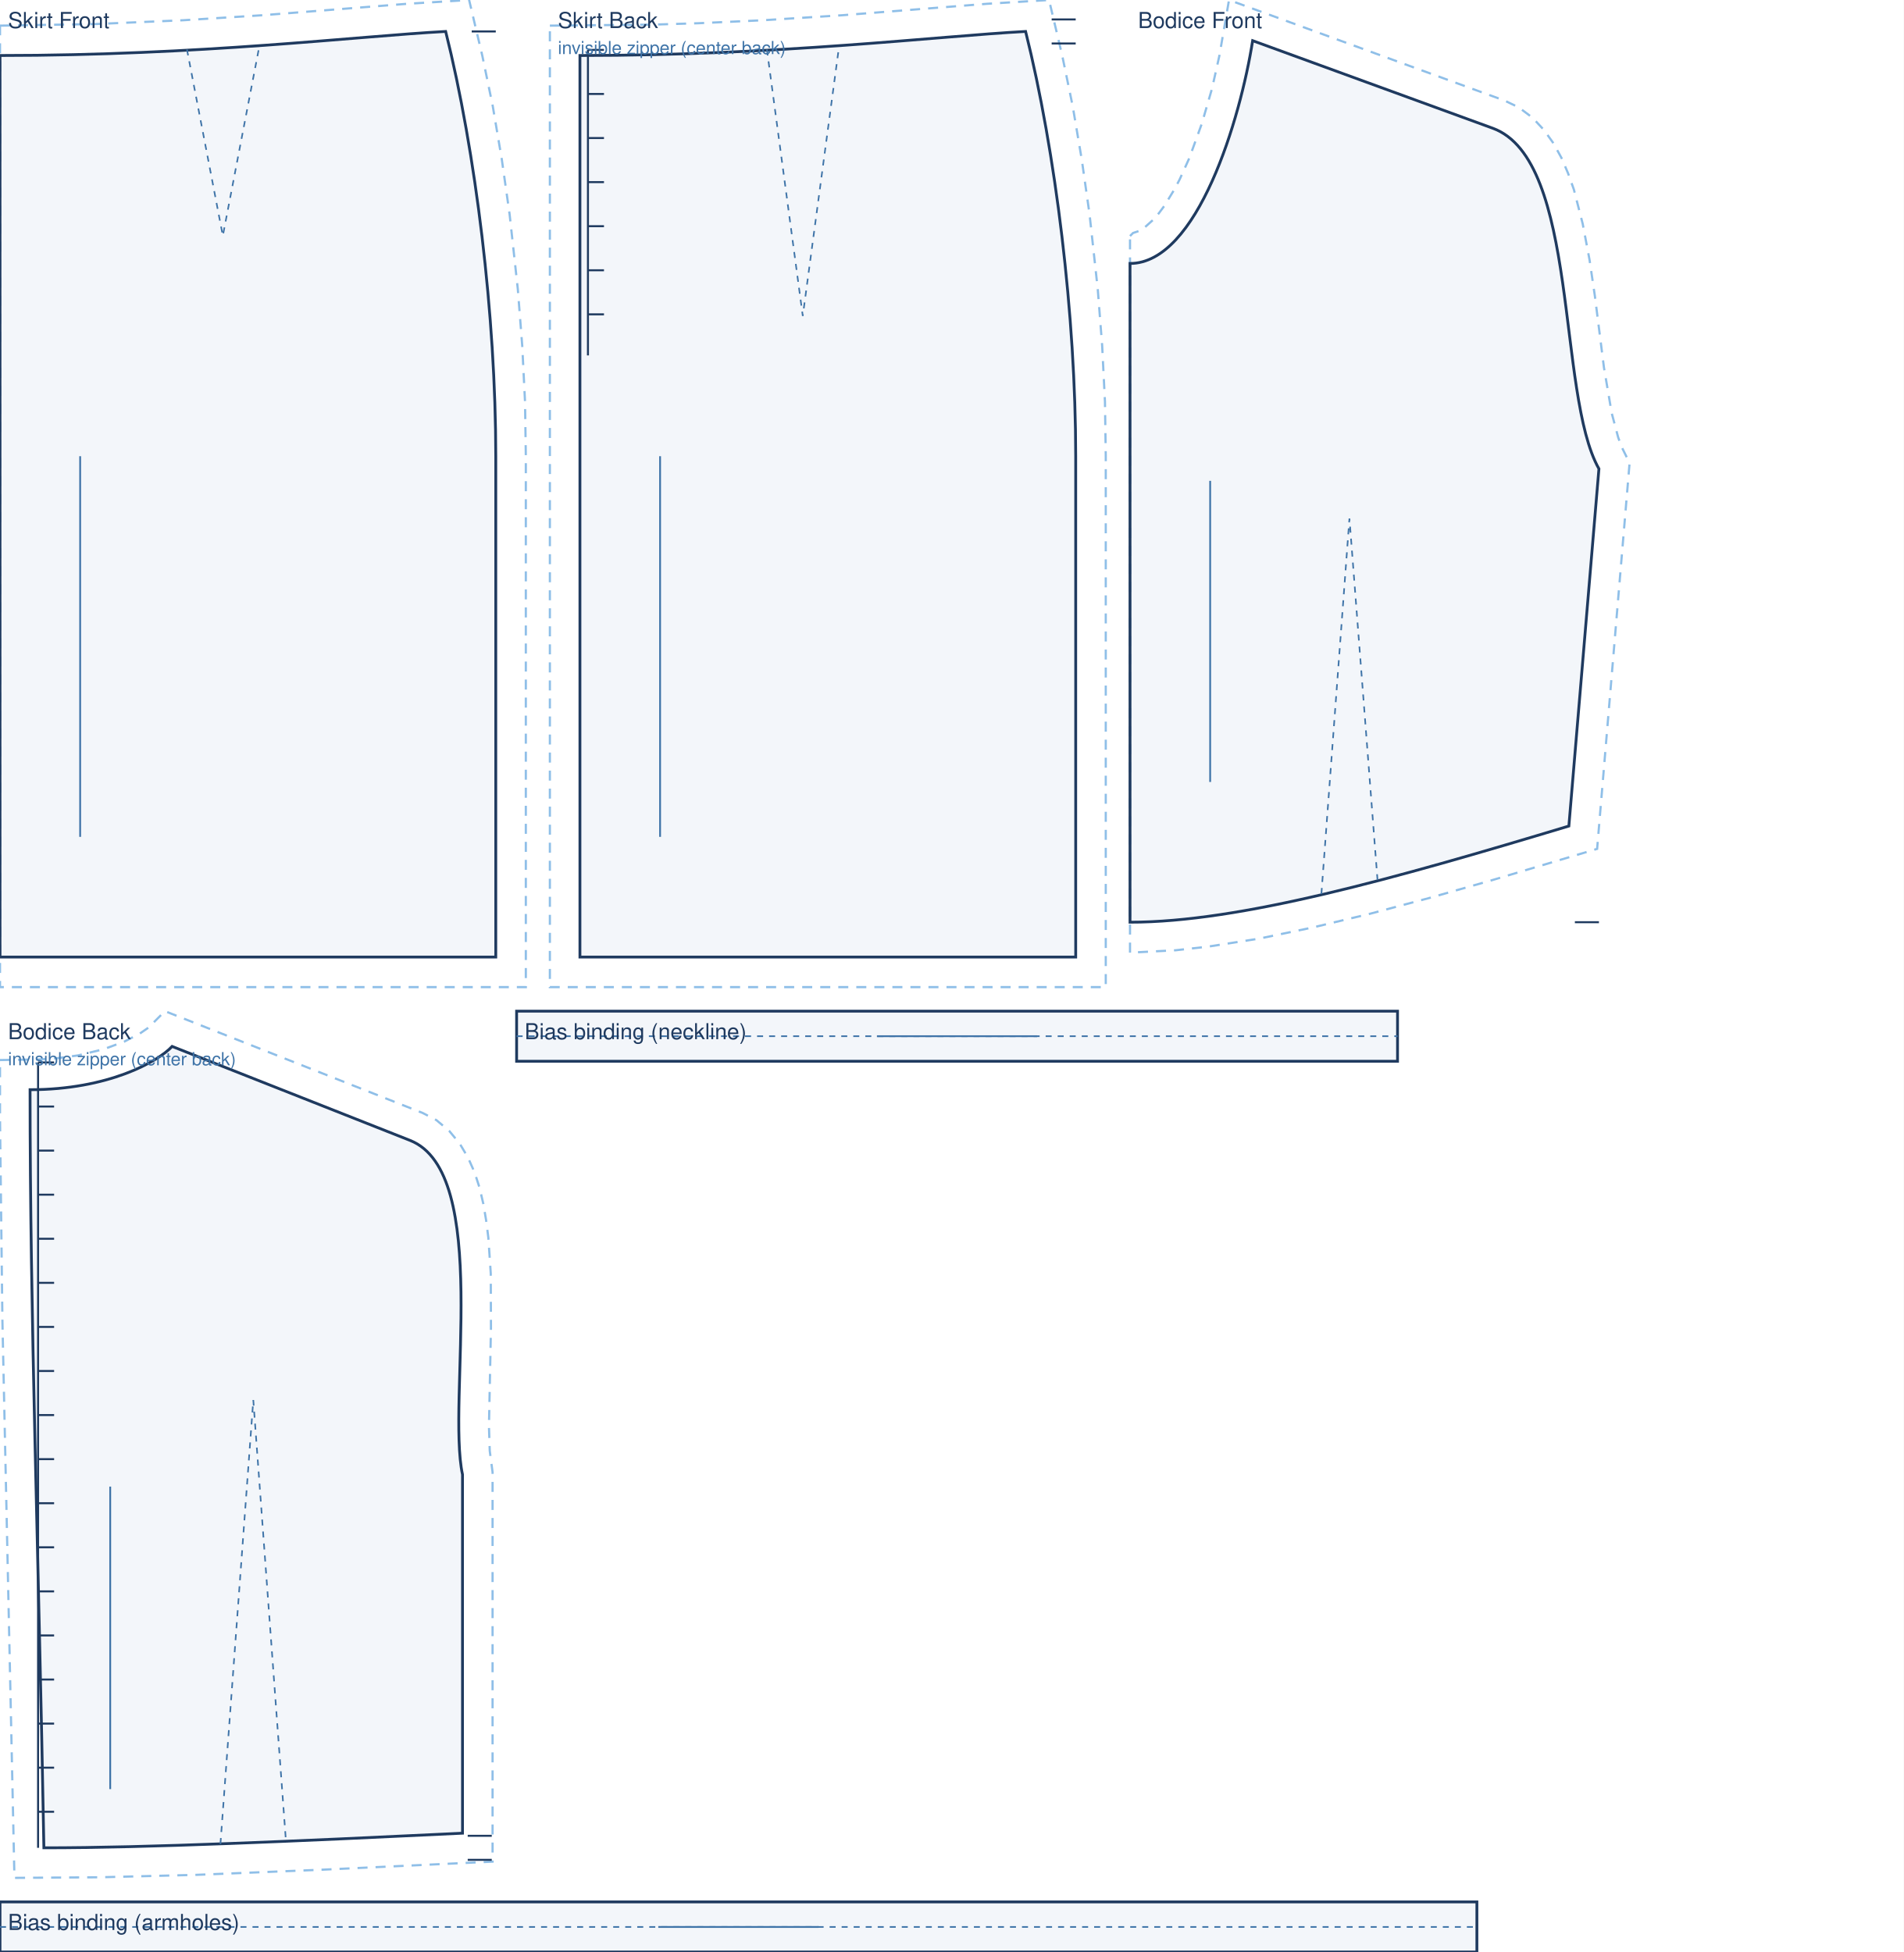
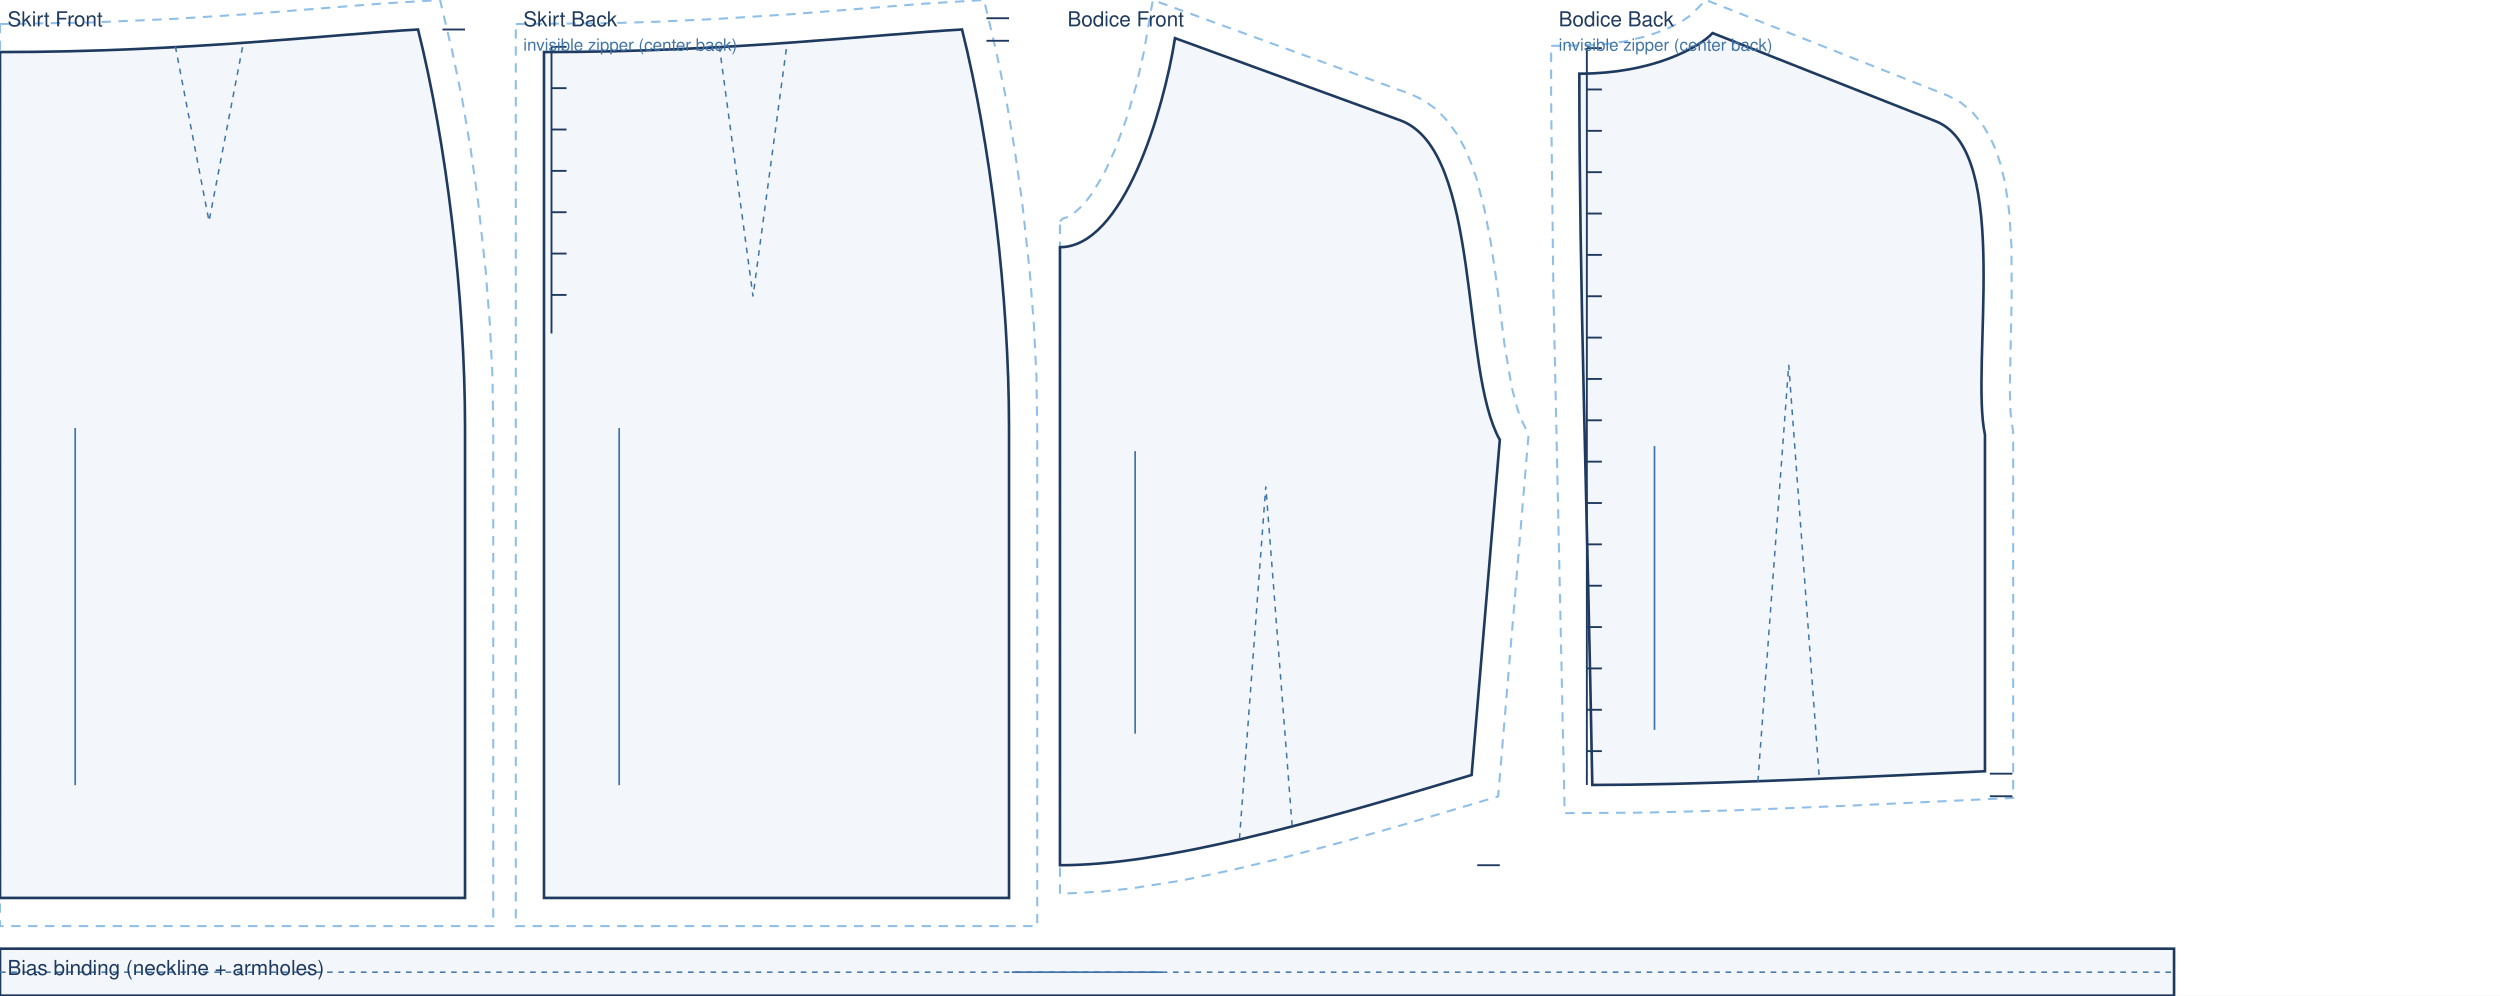
- <svg xmlns="http://www.w3.org/2000/svg" viewBox="0 0 950.0 974.3" width="100%" role="img">
-   <rect width="950.0" height="974.3" fill="#fff" />
+ <svg xmlns="http://www.w3.org/2000/svg" viewBox="0 0 1330.0 529.7" width="100%" role="img">
+   <rect width="1330.0" height="529.7" fill="#fff" />
  <path transform="translate(0.0 27.7)" d="M 0.0 -14.9 L 47.7 -15.7 L 91.5 -17.6 L 131.0 -20.1 L 203.1 -25.8 L 234.1 -27.7 L 240.7 0.2 L 245.9 25.3 L 250.4 51.8 L 254.3 79.2 L 258.4 116.6 L 260.6 144.8 L 262.0 172.8 L 262.4 200.0 L 262.4 465.0 L 0.0 465.0 Z" fill="none" stroke="#8fbfe8" stroke-width="1.1" stroke-dasharray="5 4" />
  <path transform="translate(0.0 27.7)" d="M 0.0 0.0 C 100.1 0.0 178.0 -9.6 222.4 -12.0 C 237.4 48.0 247.4 130.0 247.4 200.0 L 247.4 450.0 C 148.5 450.0 74.2 450.0 0.0 450.0 L 0.0 0.0 Z" fill="rgba(63,116,168,.06)" stroke="#1f3a5f" stroke-width="1.4" />
  <path transform="translate(0.0 27.7)" d="M 93.3 -3.0 L 111.2 90.0 L 129.1 -3.0" fill="none" stroke="#3f74a8" stroke-width="0.8" stroke-dasharray="3 3" />
  <path transform="translate(0.0 27.7)" d="M 247.4 -12.0 L 235.4 -12.0" fill="none" stroke="#1f3a5f" stroke-width="1.0" />
  <line transform="translate(0.0 27.7)" x1="40.0" y1="200.0" x2="40.0" y2="390.0" stroke="#3f74a8" stroke-width="0.9" />
  <text transform="translate(0.0 27.7)" x="4.0" y="-13.7" font-family="Helvetica,Arial,sans-serif" font-size="11" fill="#1f3a5f">Skirt Front</text>
  <path transform="translate(289.4 27.7)" d="M -15.0 -14.9 L 36.1 -15.4 L 59.0 -16.1 L 91.5 -17.6 L 131.0 -20.1 L 203.1 -25.8 L 234.1 -27.7 L 240.7 0.2 L 245.9 25.3 L 250.4 51.8 L 254.3 79.2 L 258.4 116.6 L 260.6 144.8 L 262.0 172.8 L 262.4 200.0 L 262.4 465.0 L -15.0 465.0 Z" fill="none" stroke="#8fbfe8" stroke-width="1.1" stroke-dasharray="5 4" />
  <path transform="translate(289.4 27.7)" d="M 0.0 0.0 C 100.1 0.0 178.0 -9.6 222.4 -12.0 C 237.4 48.0 247.4 130.0 247.4 200.0 L 247.4 450.0 C 148.5 450.0 74.2 450.0 0.0 450.0 L 0.0 0.0 Z" fill="rgba(63,116,168,.06)" stroke="#1f3a5f" stroke-width="1.4" />
  <path transform="translate(289.4 27.7)" d="M 93.3 -3.0 L 111.2 130.0 L 129.1 -3.0" fill="none" stroke="#3f74a8" stroke-width="0.8" stroke-dasharray="3 3" />
  <path transform="translate(289.4 27.7)" d="M 247.4 -18.0 L 235.4 -18.0 M 247.4 -6.0 L 235.4 -6.0 M 4.0 -2.8 L 4.0 149.7 M 4.0 -2.8 L 12.0 -2.8 M 4.0 19.2 L 12.0 19.2 M 4.0 41.2 L 12.0 41.2 M 4.0 63.2 L 12.0 63.2 M 4.0 85.2 L 12.0 85.2 M 4.0 107.2 L 12.0 107.2 M 4.0 129.2 L 12.0 129.2" fill="none" stroke="#1f3a5f" stroke-width="1.0" />
  <line transform="translate(289.4 27.7)" x1="40.0" y1="200.0" x2="40.0" y2="390.0" stroke="#3f74a8" stroke-width="0.9" />
  <text transform="translate(289.4 27.7)" x="-11.0" y="-13.7" font-family="Helvetica,Arial,sans-serif" font-size="11" fill="#1f3a5f">Skirt Back</text>
  <text transform="translate(289.4 27.7)" x="-11.0" y="-0.7" font-family="Helvetica,Arial,sans-serif" font-size="9" fill="#3f74a8">invisible zipper (center back)</text>
  <path transform="translate(563.9 20.3)" d="M 0.0 97.5 L 1.5 96.0 L 5.0 94.8 L 7.1 93.4 L 11.9 89.1 L 14.5 86.0 L 17.1 82.5 L 22.3 74.0 L 24.8 69.2 L 29.6 58.6 L 35.8 41.5 L 40.9 24.0 L 44.6 7.5 L 49.4 -20.3 L 186.9 29.9 L 194.0 33.3 L 200.8 38.4 L 206.5 44.5 L 211.3 51.2 L 215.3 58.5 L 218.6 66.2 L 221.5 74.3 L 225.9 91.4 L 229.3 109.3 L 232.0 127.6 L 236.5 163.1 L 240.4 186.0 L 243.6 198.0 L 245.3 202.7 L 249.3 210.8 L 233.1 403.4 L 180.4 419.1 L 149.4 427.9 L 119.7 435.8 L 91.3 442.6 L 64.4 448.2 L 38.9 452.2 L 22.8 454.0 L 0.0 455.2 L 0.0 123.5 Z" fill="none" stroke="#8fbfe8" stroke-width="1.1" stroke-dasharray="5 4" />
  <path transform="translate(563.9 20.3)" d="M 0.0 111.2 C 33.7 111.2 55.1 38.9 61.2 0.0 L 181.0 43.7 C 224.5 59.6 212.8 176.3 234.0 213.7 L 219.0 392.0 C 131.4 418.4 54.8 440.0 0.0 440.0 C 0.0 308.5 0.0 209.8 0.0 111.2 Z" fill="rgba(63,116,168,.06)" stroke="#1f3a5f" stroke-width="1.4" />
  <path transform="translate(563.9 20.3)" d="M 95.5 425.9 L 109.5 238.5 L 123.5 418.8" fill="none" stroke="#3f74a8" stroke-width="0.8" stroke-dasharray="3 3" />
  <path transform="translate(563.9 20.3)" d="M 234.0 440.0 L 222.0 440.0" fill="none" stroke="#1f3a5f" stroke-width="1.0" />
  <line transform="translate(563.9 20.3)" x1="40.0" y1="219.7" x2="40.0" y2="370.0" stroke="#3f74a8" stroke-width="0.9" />
  <text transform="translate(563.9 20.3)" x="4.0" y="-6.3" font-family="Helvetica,Arial,sans-serif" font-size="11" fill="#1f3a5f">Bodice Front</text>
-   <path transform="translate(15.0 522.3)" d="M -15.0 6.8 L 4.4 6.5 L 12.6 6.0 L 23.9 4.5 L 36.7 1.4 L 47.0 -2.4 L 54.6 -6.3 L 59.1 -9.4 L 67.3 -17.6 L 195.9 33.2 L 202.8 36.8 L 209.2 42.2 L 214.4 48.5 L 218.5 55.4 L 221.8 62.8 L 224.3 70.5 L 226.2 78.6 L 227.6 86.9 L 228.7 95.5 L 229.9 113.3 L 230.0 140.5 L 229.0 189.6 L 229.4 201.9 L 230.8 212.5 L 230.8 406.9 L 146.3 410.9 L 82.8 413.5 L 35.0 414.7 L -7.8 415.0 L -13.8 136.8 L -15.0 35.8 Z" fill="none" stroke="#8fbfe8" stroke-width="1.1" stroke-dasharray="5 4" />
-   <path transform="translate(15.0 522.3)" d="M 0.0 21.6 C 39.0 21.6 63.8 7.6 70.9 0.0 L 189.6 46.9 C 230.4 63.0 207.9 177.0 215.8 213.7 L 215.8 392.7 C 132.2 396.7 59.1 400.0 6.9 400.0 C 4.2 248.6 0.0 135.1 0.0 21.6 Z" fill="rgba(63,116,168,.06)" stroke="#1f3a5f" stroke-width="1.4" />
-   <path transform="translate(15.0 522.3)" d="M 95.0 398.1 L 111.4 176.5 L 127.7 396.8" fill="none" stroke="#3f74a8" stroke-width="0.8" stroke-dasharray="3 3" />
-   <path transform="translate(15.0 522.3)" d="M 230.4 394.0 L 218.4 394.0 M 230.4 406.0 L 218.4 406.0 M 4.0 8.0 L 4.0 400.0 M 4.0 8.0 L 12.0 8.0 M 4.0 30.0 L 12.0 30.0 M 4.0 52.0 L 12.0 52.0 M 4.0 74.0 L 12.0 74.0 M 4.0 96.0 L 12.0 96.0 M 4.0 118.0 L 12.0 118.0 M 4.0 140.0 L 12.0 140.0 M 4.0 162.0 L 12.0 162.0 M 4.0 184.0 L 12.0 184.0 M 4.0 206.0 L 12.0 206.0 M 4.0 228.0 L 12.0 228.0 M 4.0 250.0 L 12.0 250.0 M 4.0 272.0 L 12.0 272.0 M 4.0 294.0 L 12.0 294.0 M 4.0 316.0 L 12.0 316.0 M 4.0 338.0 L 12.0 338.0 M 4.0 360.0 L 12.0 360.0 M 4.0 382.0 L 12.0 382.0" fill="none" stroke="#1f3a5f" stroke-width="1.0" />
-   <line transform="translate(15.0 522.3)" x1="40.0" y1="219.7" x2="40.0" y2="370.7" stroke="#3f74a8" stroke-width="0.9" />
-   <text transform="translate(15.0 522.3)" x="-11.0" y="-3.6" font-family="Helvetica,Arial,sans-serif" font-size="11" fill="#1f3a5f">Bodice Back</text>
-   <text transform="translate(15.0 522.3)" x="-11.0" y="9.4" font-family="Helvetica,Arial,sans-serif" font-size="9" fill="#3f74a8">invisible zipper (center back)</text>
-   <path transform="translate(257.8 504.7)" d="M 0.0 0.0 L 439.6 0.0 L 439.6 25.0 L 0.0 25.0 Z" fill="rgba(63,116,168,.06)" stroke="#1f3a5f" stroke-width="1.4" />
-   <path transform="translate(257.8 504.7)" d="M 0.0 12.5 L 439.6 12.5" fill="none" stroke="#3f74a8" stroke-width="0.8" stroke-dasharray="3 3" />
-   <line transform="translate(257.8 504.7)" x1="179.8" y1="12.5" x2="259.8" y2="12.5" stroke="#3f74a8" stroke-width="0.9" />
-   <text transform="translate(257.8 504.7)" x="4.0" y="14.0" font-family="Helvetica,Arial,sans-serif" font-size="11" fill="#1f3a5f">Bias binding (neckline)</text>
-   <path transform="translate(0.0 949.3)" d="M 0.0 0.0 L 737.0 0.0 L 737.0 25.0 L 0.0 25.0 Z" fill="rgba(63,116,168,.06)" stroke="#1f3a5f" stroke-width="1.4" />
-   <path transform="translate(0.0 949.3)" d="M 0.0 12.5 L 737.0 12.5" fill="none" stroke="#3f74a8" stroke-width="0.8" stroke-dasharray="3 3" />
-   <line transform="translate(0.0 949.3)" x1="328.5" y1="12.5" x2="408.5" y2="12.5" stroke="#3f74a8" stroke-width="0.9" />
-   <text transform="translate(0.0 949.3)" x="4.0" y="14.0" font-family="Helvetica,Arial,sans-serif" font-size="11" fill="#1f3a5f">Bias binding (armholes)</text>
+   <path transform="translate(840.2 17.6)" d="M -15.0 6.8 L 4.4 6.5 L 12.6 6.0 L 23.9 4.5 L 36.7 1.4 L 47.0 -2.4 L 54.6 -6.3 L 59.1 -9.4 L 67.3 -17.6 L 195.9 33.2 L 202.8 36.8 L 209.2 42.2 L 214.4 48.5 L 218.5 55.4 L 221.8 62.8 L 224.3 70.5 L 226.2 78.6 L 227.6 86.9 L 228.7 95.5 L 229.9 113.3 L 230.0 140.5 L 229.0 189.6 L 229.4 201.9 L 230.8 212.5 L 230.8 406.9 L 146.3 410.9 L 82.8 413.5 L 35.0 414.7 L -7.8 415.0 L -13.8 136.8 L -15.0 35.8 Z" fill="none" stroke="#8fbfe8" stroke-width="1.1" stroke-dasharray="5 4" />
+   <path transform="translate(840.2 17.6)" d="M 0.0 21.6 C 39.0 21.6 63.8 7.6 70.9 0.0 L 189.6 46.9 C 230.4 63.0 207.9 177.0 215.8 213.7 L 215.8 392.7 C 132.2 396.7 59.1 400.0 6.9 400.0 C 4.2 248.6 0.0 135.1 0.0 21.6 Z" fill="rgba(63,116,168,.06)" stroke="#1f3a5f" stroke-width="1.4" />
+   <path transform="translate(840.2 17.6)" d="M 95.0 398.1 L 111.4 176.5 L 127.7 396.8" fill="none" stroke="#3f74a8" stroke-width="0.8" stroke-dasharray="3 3" />
+   <path transform="translate(840.2 17.6)" d="M 230.4 394.0 L 218.4 394.0 M 230.4 406.0 L 218.4 406.0 M 4.0 8.0 L 4.0 400.0 M 4.0 8.0 L 12.0 8.0 M 4.0 30.0 L 12.0 30.0 M 4.0 52.0 L 12.0 52.0 M 4.0 74.0 L 12.0 74.0 M 4.0 96.0 L 12.0 96.0 M 4.0 118.0 L 12.0 118.0 M 4.0 140.0 L 12.0 140.0 M 4.0 162.0 L 12.0 162.0 M 4.0 184.0 L 12.0 184.0 M 4.0 206.0 L 12.0 206.0 M 4.0 228.0 L 12.0 228.0 M 4.0 250.0 L 12.0 250.0 M 4.0 272.0 L 12.0 272.0 M 4.0 294.0 L 12.0 294.0 M 4.0 316.0 L 12.0 316.0 M 4.0 338.0 L 12.0 338.0 M 4.0 360.0 L 12.0 360.0 M 4.0 382.0 L 12.0 382.0" fill="none" stroke="#1f3a5f" stroke-width="1.0" />
+   <line transform="translate(840.2 17.6)" x1="40.0" y1="219.7" x2="40.0" y2="370.7" stroke="#3f74a8" stroke-width="0.9" />
+   <text transform="translate(840.2 17.6)" x="-11.0" y="-3.6" font-family="Helvetica,Arial,sans-serif" font-size="11" fill="#1f3a5f">Bodice Back</text>
+   <text transform="translate(840.2 17.6)" x="-11.0" y="9.4" font-family="Helvetica,Arial,sans-serif" font-size="9" fill="#3f74a8">invisible zipper (center back)</text>
+   <path transform="translate(0.0 504.7)" d="M 0.0 0.0 L 1156.6 0.0 L 1156.6 25.0 L 0.0 25.0 Z" fill="rgba(63,116,168,.06)" stroke="#1f3a5f" stroke-width="1.4" />
+   <path transform="translate(0.0 504.7)" d="M 0.0 12.5 L 1156.6 12.5" fill="none" stroke="#3f74a8" stroke-width="0.8" stroke-dasharray="3 3" />
+   <line transform="translate(0.0 504.7)" x1="538.3" y1="12.5" x2="618.3" y2="12.5" stroke="#3f74a8" stroke-width="0.9" />
+   <text transform="translate(0.0 504.7)" x="4.0" y="14.0" font-family="Helvetica,Arial,sans-serif" font-size="11" fill="#1f3a5f">Bias binding (neckline + armholes)</text>
</svg>
